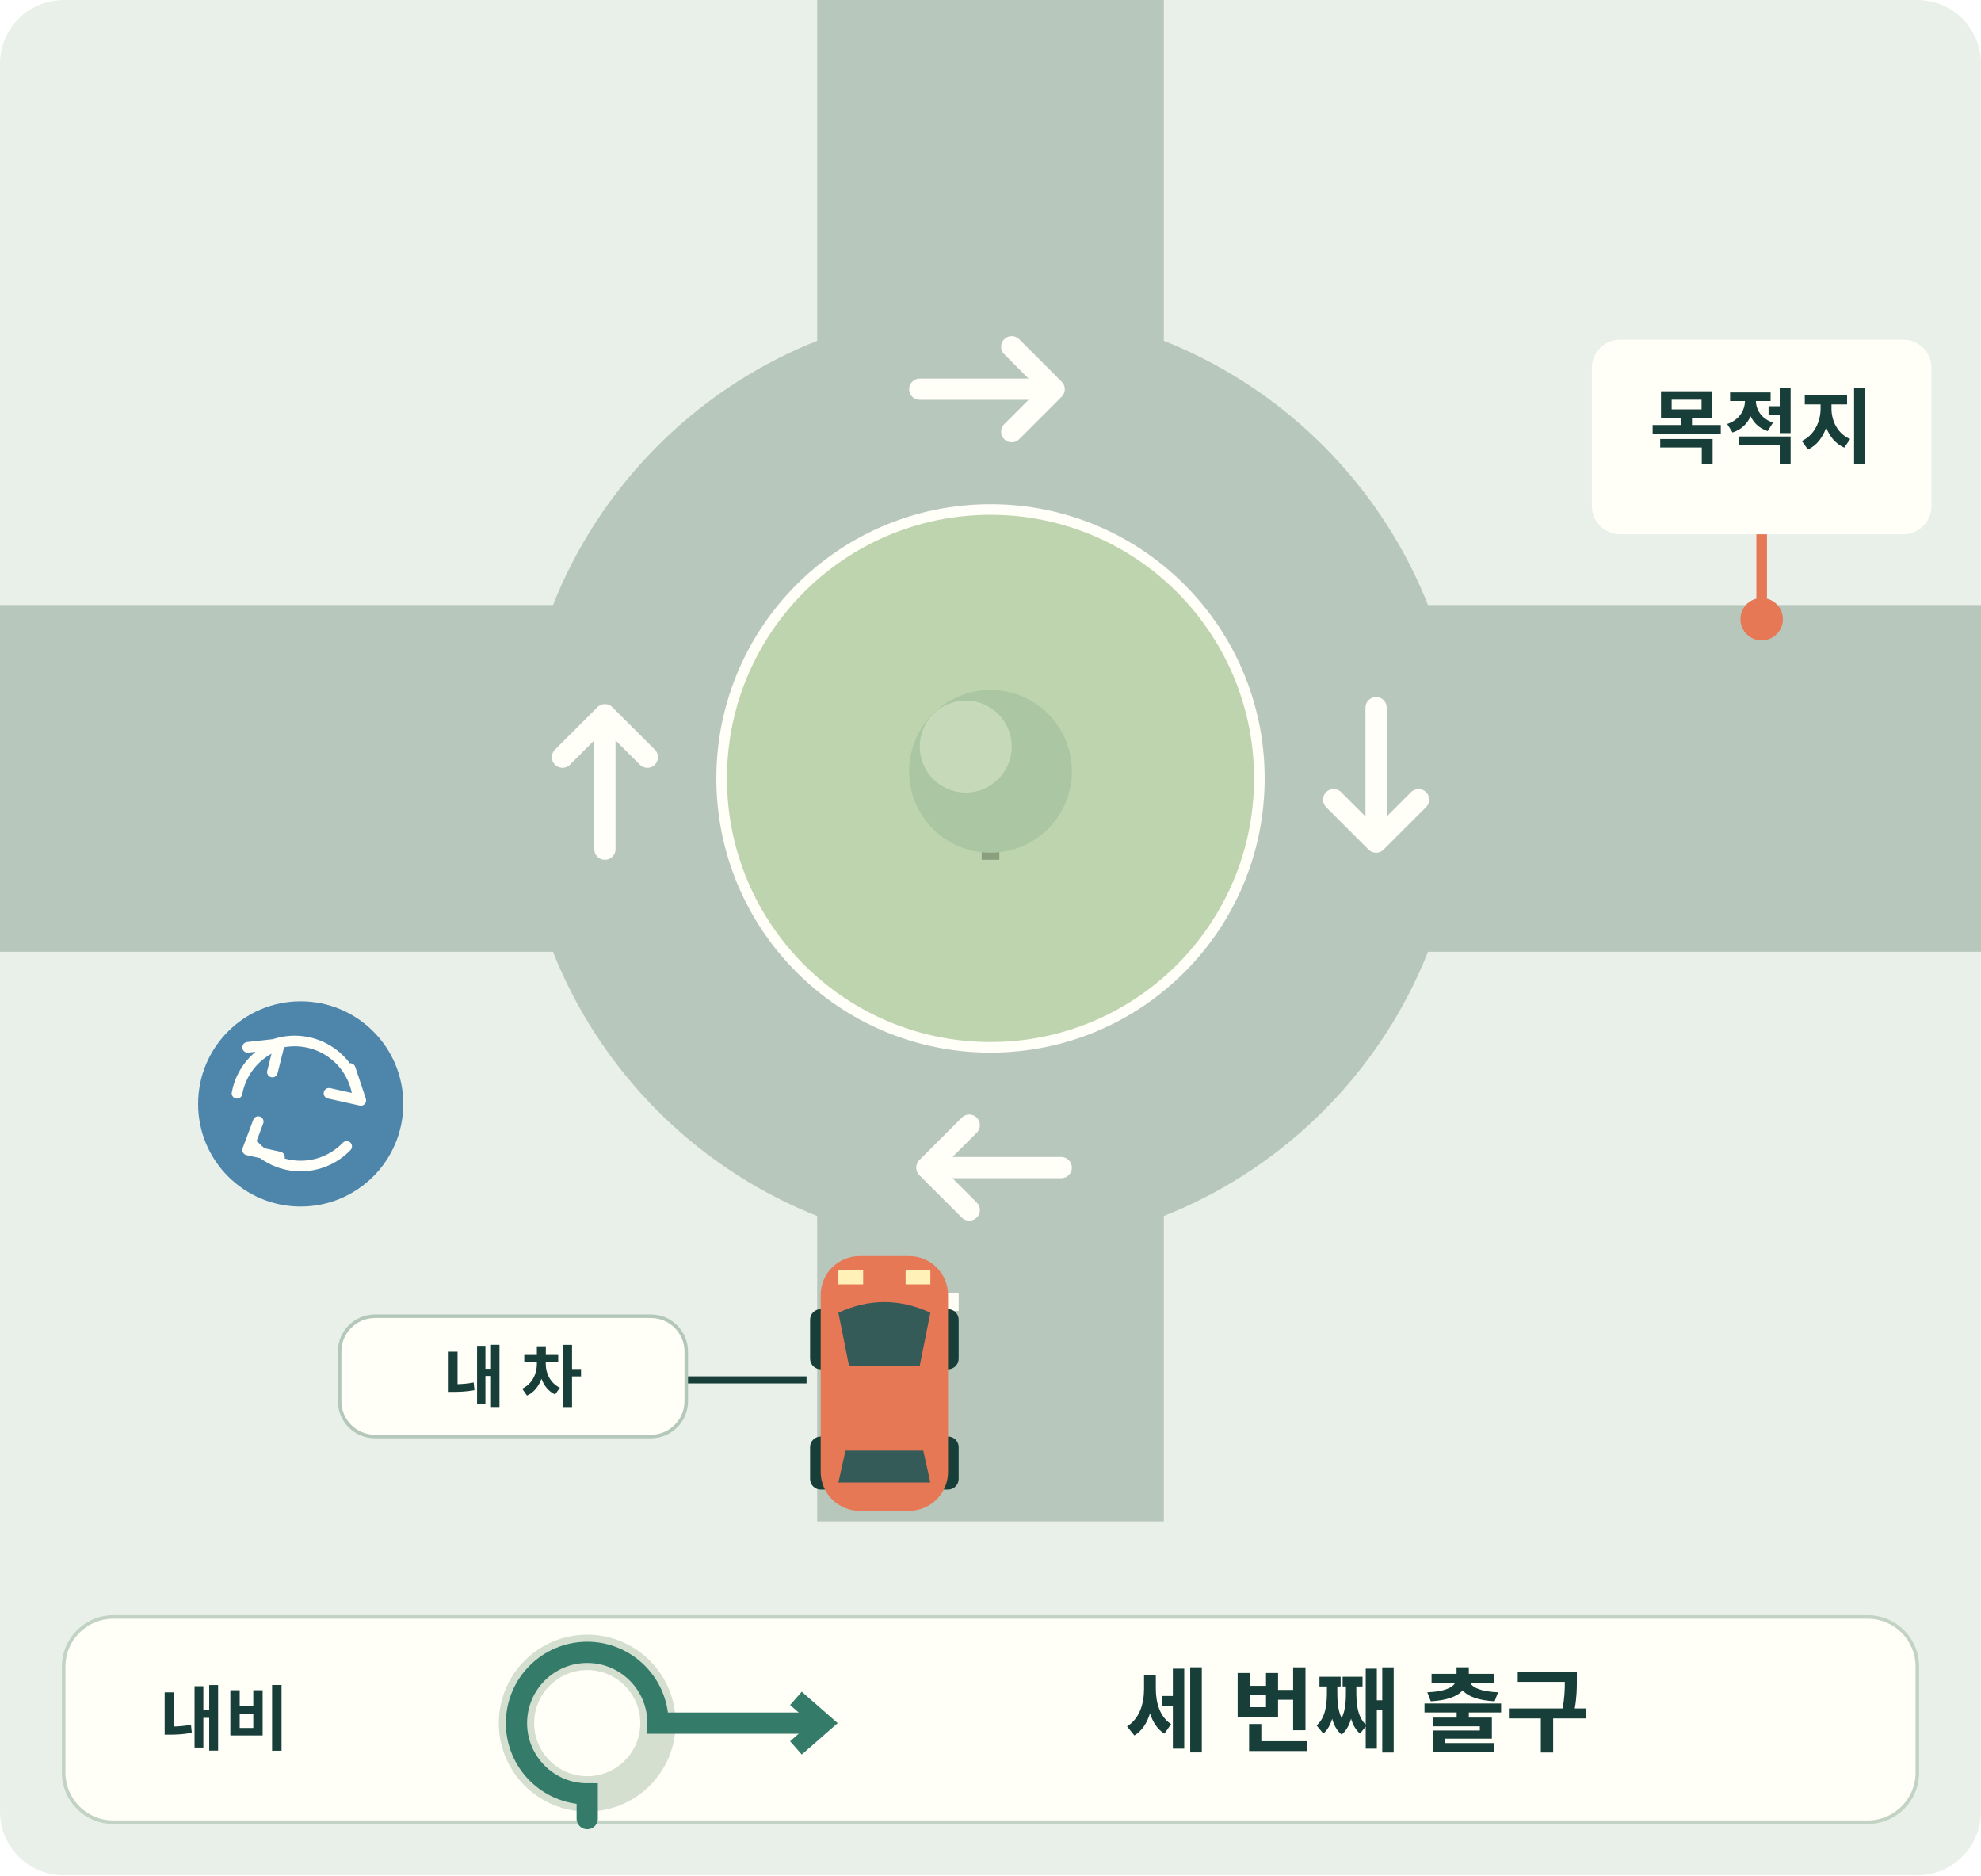
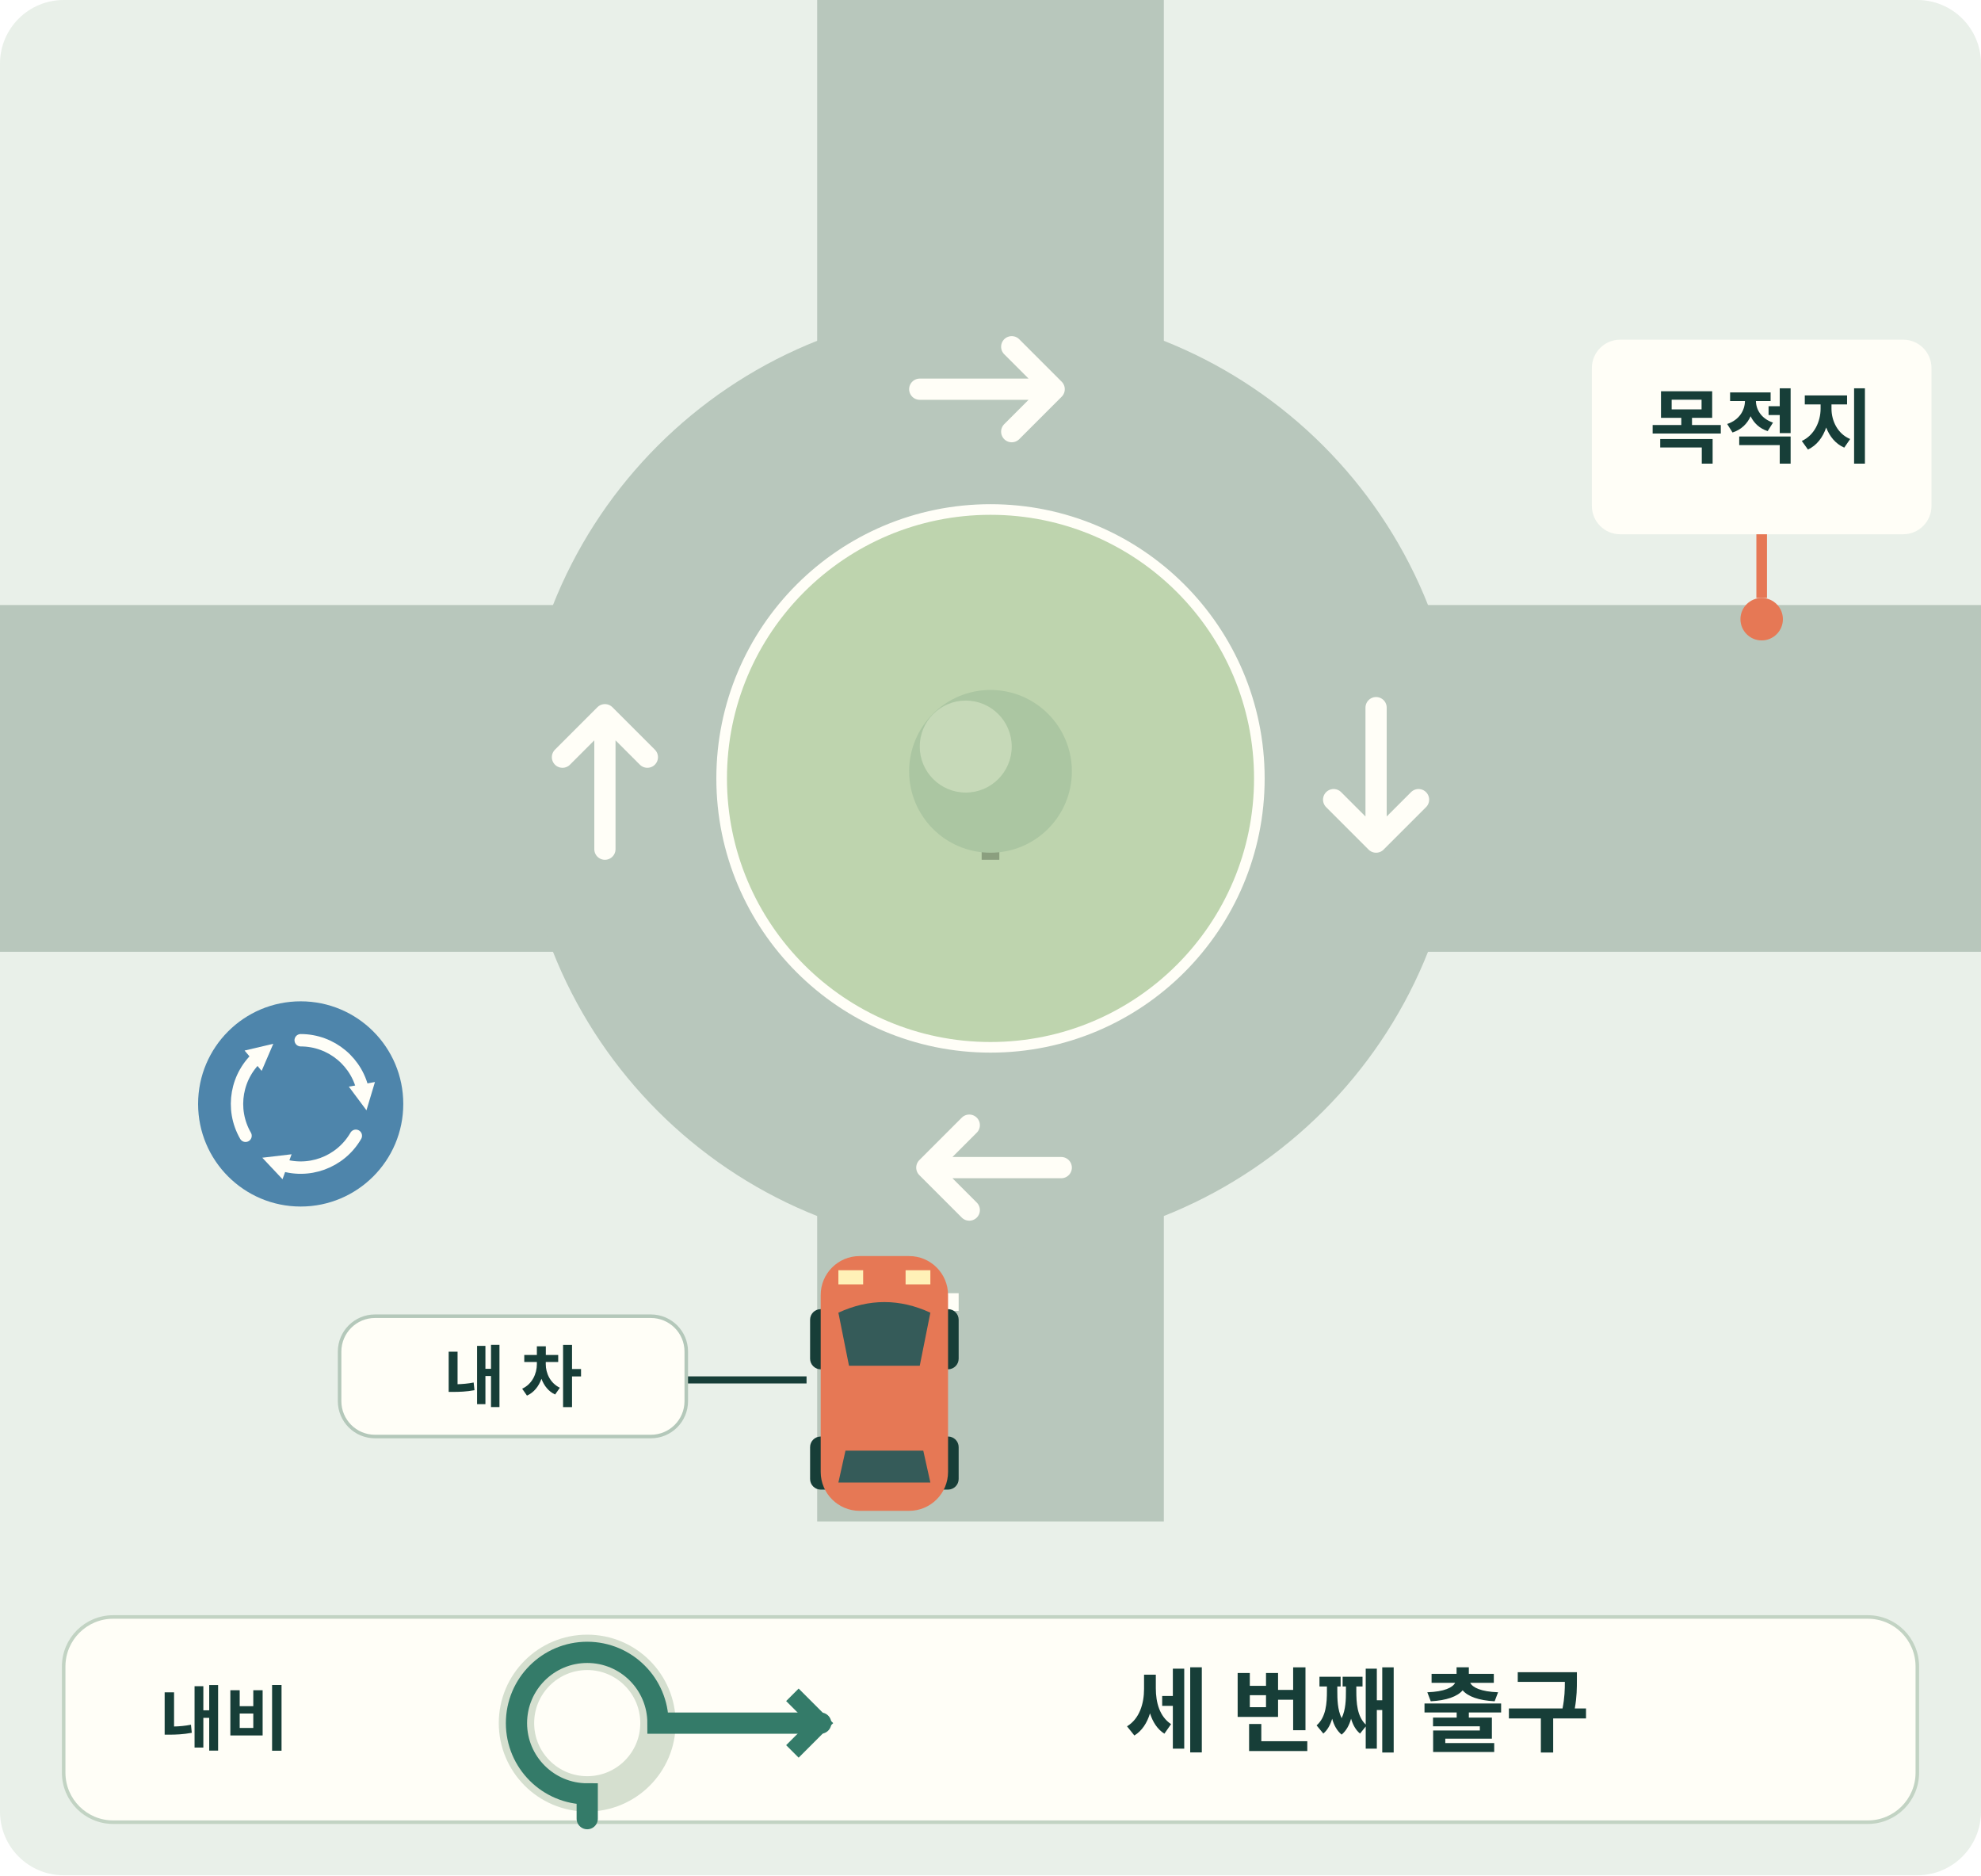
<svg xmlns="http://www.w3.org/2000/svg" data-question-id="priority-08" viewBox="0 0 560 530" role="img" aria-label="회전교차로에서 목적지가 오른쪽에 있어요.. 내비 경로: 우회전. 법정 회전교차로, 시계 방향 흐름, 오른쪽 세 번째 출구가 목적지" data-scenario-feature="roundabout-route" style="font-family:-apple-system,BlinkMacSystemFont,'Apple SD Gothic Neo',sans-serif">
  <rect width="560" height="530" rx="18" fill="#e9f0e9" />
  <g data-roundabout-direction="clockwise">
    <path d="M231 0H329V430H231Z M0 171H560V269H0Z" fill="#b8c7bc" />
    <circle cx="280" cy="220" r="133" fill="#b8c7bc" />
    <circle cx="280" cy="220" r="76" fill="#bed4ae" stroke="#fffef7" stroke-width="3" />
    <path d="M280 243v-20" stroke="#8b9f7f" stroke-width="5" />
    <circle cx="280" cy="218" r="23" fill="#abc6a2" />
    <circle cx="273" cy="211" r="13" fill="#c6d9b8" />
    <path d="M0 20V-18m-12 12 12-12 12 12" fill="none" stroke="#fffef7" stroke-width="6" stroke-linecap="round" stroke-linejoin="round" transform="translate(280 110) rotate(90)" />
    <path d="M0 20V-18m-12 12 12-12 12 12" fill="none" stroke="#fffef7" stroke-width="6" stroke-linecap="round" stroke-linejoin="round" transform="translate(389 220) rotate(180)" />
    <path d="M0 20V-18m-12 12 12-12 12 12" fill="none" stroke="#fffef7" stroke-width="6" stroke-linecap="round" stroke-linejoin="round" transform="translate(280 330) rotate(270)" />
    <path d="M0 20V-18m-12 12 12-12 12 12" fill="none" stroke="#fffef7" stroke-width="6" stroke-linecap="round" stroke-linejoin="round" transform="translate(171 220) rotate(0)" />
    <path d="M234 368h40" stroke="#fffef7" stroke-width="5" stroke-dasharray="9 5" />
    <g data-vehicle-role="own" transform="translate(250 390) rotate(0)">
      <rect x="-21" y="-20" width="42" height="17" rx="3" fill="#173e38" />
      <rect x="-21" y="16" width="42" height="15" rx="3" fill="#173e38" />
      <rect x="-18" y="-35" width="36" height="72" rx="11" fill="#e67855" />
      <path d="M-13 -19q13 -6 26 0l-3 15h-20Z M-11 20h22l2 9h-26Z" fill="#355b59" />
      <path d="M-13 -29h7m12 0h7" stroke="#fff1b7" stroke-width="4" />
    </g>
    <g data-label="내 차">
      <path d="M145 390L228 390" fill="none" stroke="#173e38" stroke-width="2" />
      <rect x="96" y="372" width="98" height="34" rx="10" fill="#fffef7" stroke="#b4c8ba" />
      <text x="145" y="396" font-size="19" fill="#173e38" font-weight="700" text-anchor="middle">내 차</text>
    </g>
    <circle cx="85" cy="312" r="29" fill="#4e85ab" />
-     <path d="M78 295a18 18 0 0 1 23 14m-2-7 3 9-9-2M98 324a18 18 0 0 1-26 0m7 3-9-2 3-8M67 309a18 18 0 0 1 10-13m-7 0 9-1-2 8" fill="none" stroke="#fffef7" stroke-width="3" stroke-linecap="round" stroke-linejoin="round" />
+     <g data-circular-arrows="3" data-direction="clockwise">
+       <g data-circular-arrow="0">
+         <path d="M85 294A18 18 0 0 1 102.727 308.874" fill="none" stroke="#fffef7" stroke-width="3.5" stroke-linecap="round" />
+         <path d="M105.994 305.81L103.595 313.798L98.608 307.113Z" fill="#fffef7" stroke="none" />
+       </g>
+       <g data-circular-arrow="1">
+         <path d="M100.588 321A18 18 0 0 1 78.844 328.914" fill="none" stroke="#fffef7" stroke-width="3.5" stroke-linecap="round" />
+         <path d="M79.863 333.276L74.145 327.204L82.428 326.229Z" fill="#fffef7" stroke="none" />
+       </g>
+       <g data-circular-arrow="2">
+         <path d="M69.412 321A18 18 0 0 1 73.43 298.211" fill="none" stroke="#fffef7" stroke-width="3.5" stroke-linecap="round" />
+         <path d="M69.143 296.913L77.26 294.997L73.963 302.659Z" fill="#fffef7" stroke="none" />
+       </g>
+     </g>
    <rect x="450" y="96" width="96" height="55" rx="8" fill="#fffef7" />
    <text x="498" y="129" font-size="23" fill="#173e38" font-weight="700" text-anchor="middle">목적지</text>
    <path d="M498 151v18" stroke="#e67855" stroke-width="3" />
    <circle cx="498" cy="175" r="6" fill="#e67855" />
    <rect x="18" y="457" width="524" height="58" rx="14" fill="#fffef7" stroke="#c2d3c3" />
    <text x="45" y="493" font-size="20" fill="#173e38" font-weight="700">내비</text>
    <circle cx="166" cy="487" r="20" fill="none" stroke="#d5dfcf" stroke-width="10" />
    <path d="M166 514V507A20 20 0 1 1 186 487H232" fill="none" stroke="#347b69" stroke-width="6" stroke-linecap="round" />
-     <path d="M225 480l8 7-8 7" fill="none" stroke="#347b69" stroke-width="5" />
+     <path d="M224 479L232 487L224 495" fill="none" stroke="#347b69" stroke-width="5" />
    <text x="318" y="493" font-size="26" fill="#173e38" font-weight="700">세 번째 출구</text>
  </g>
</svg>
